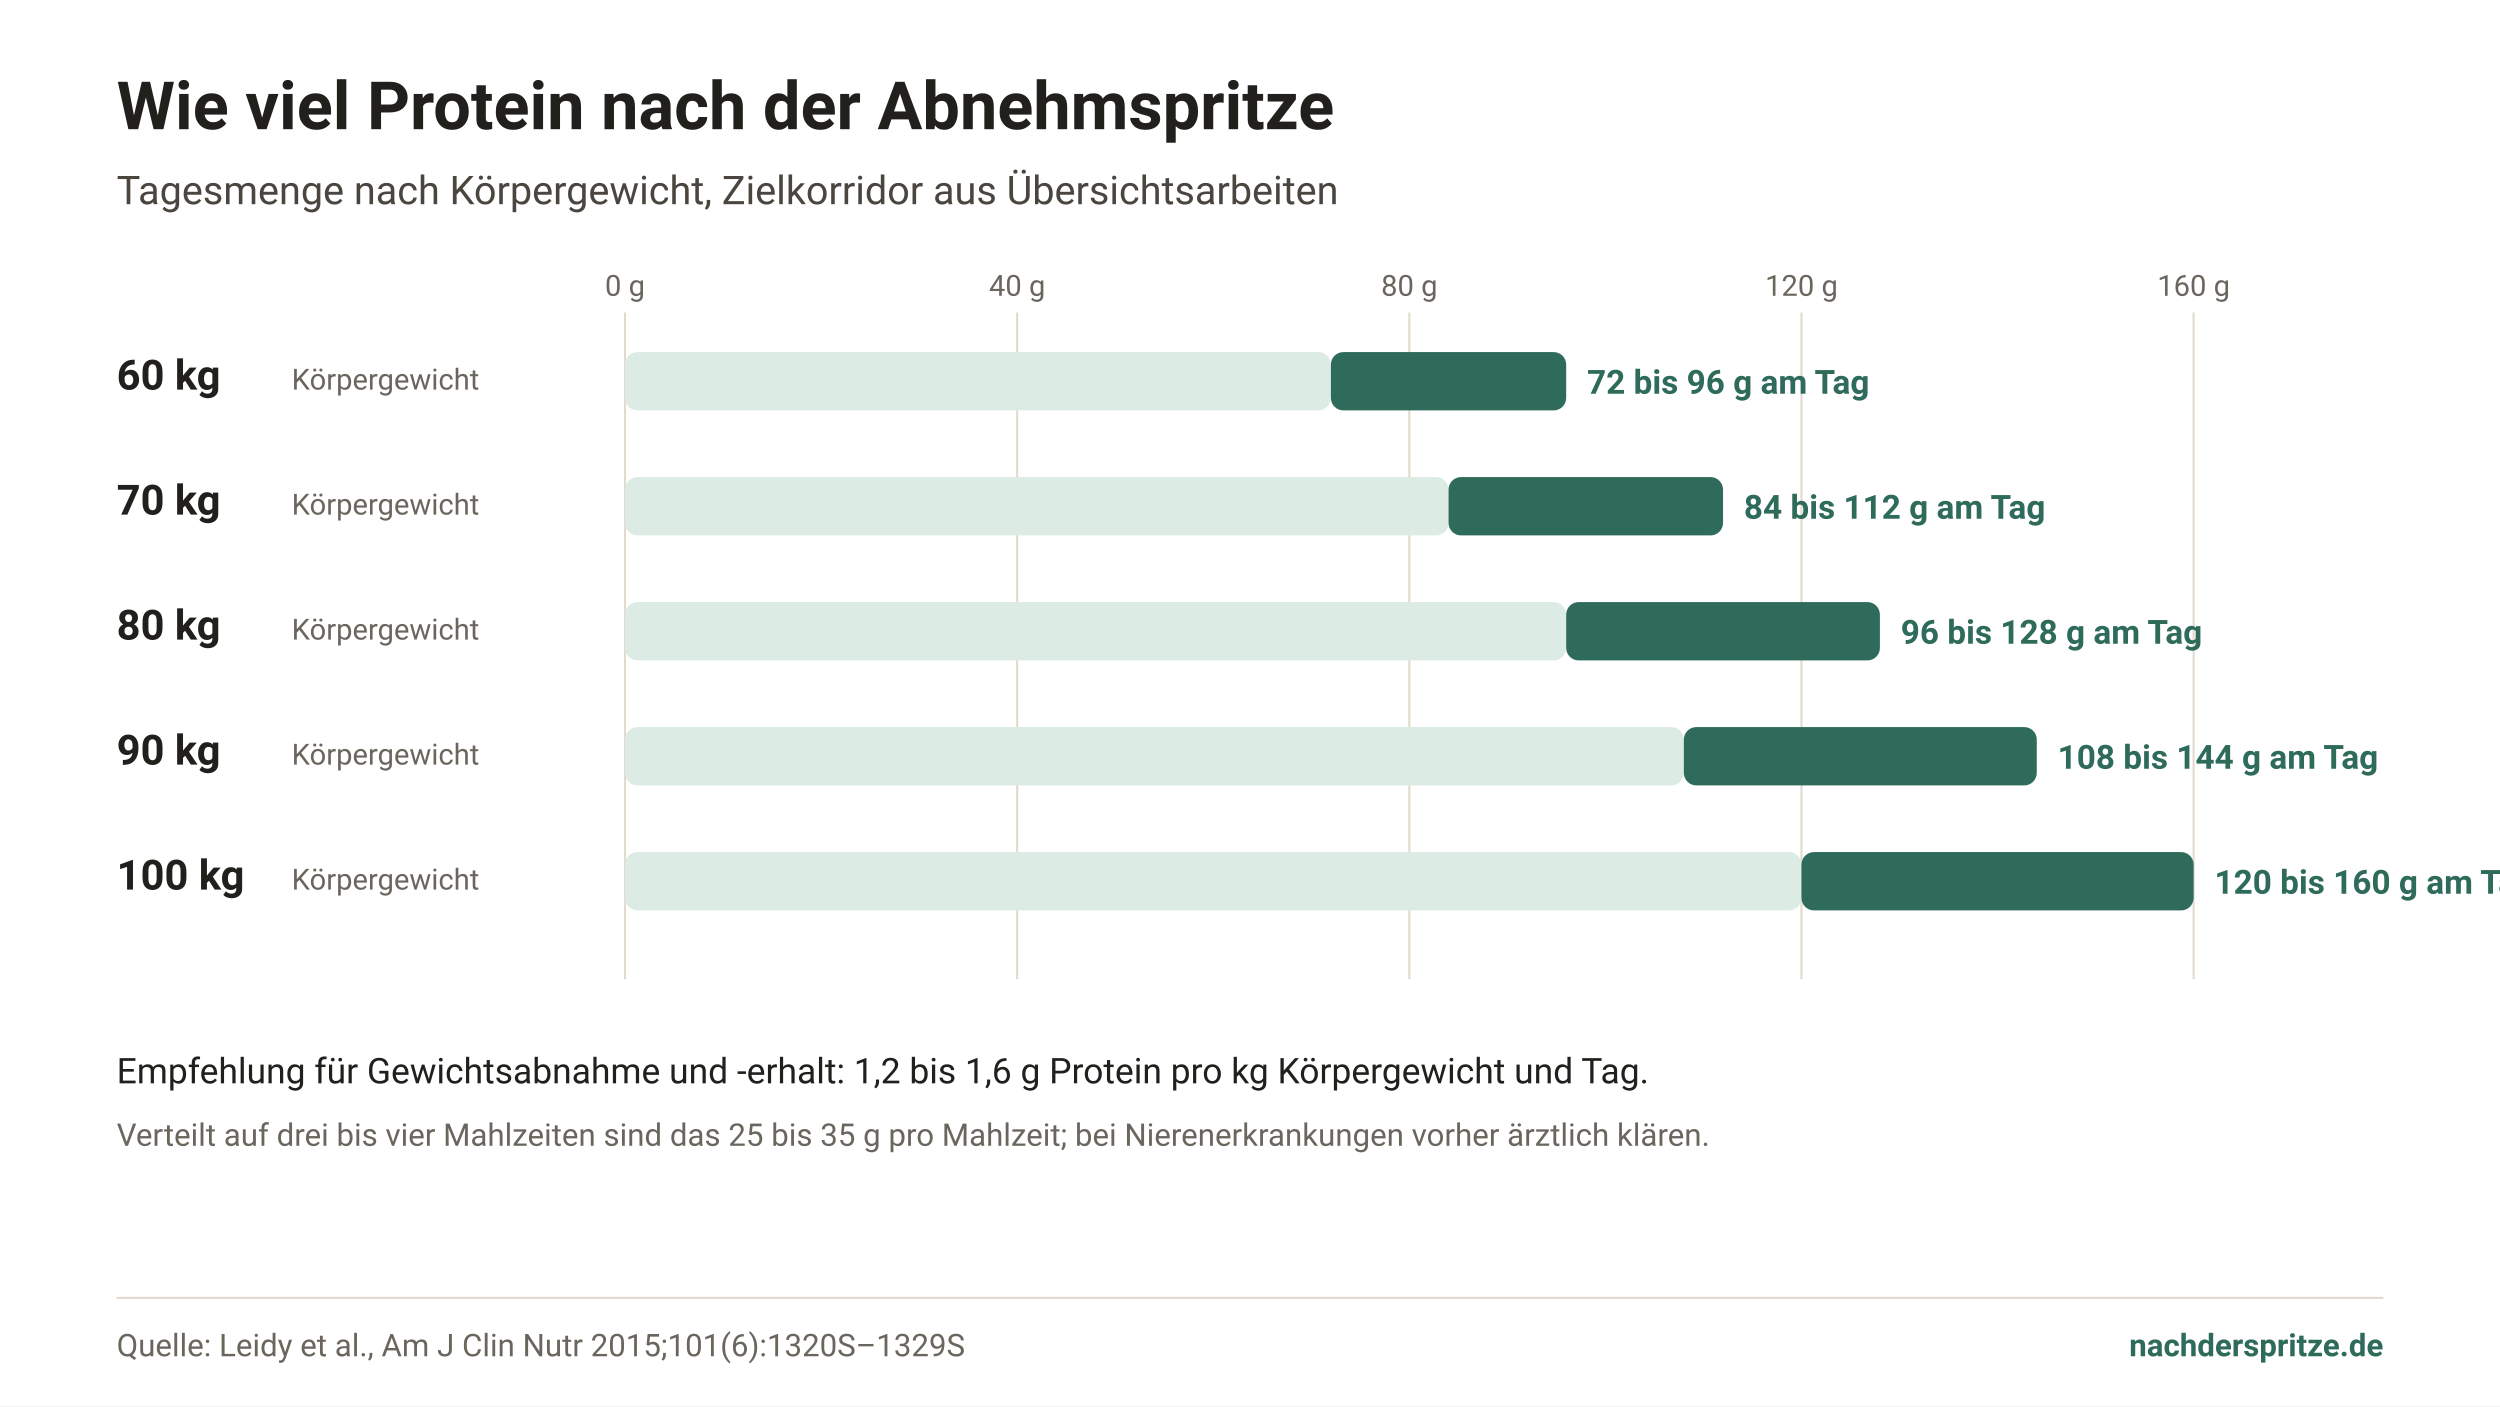
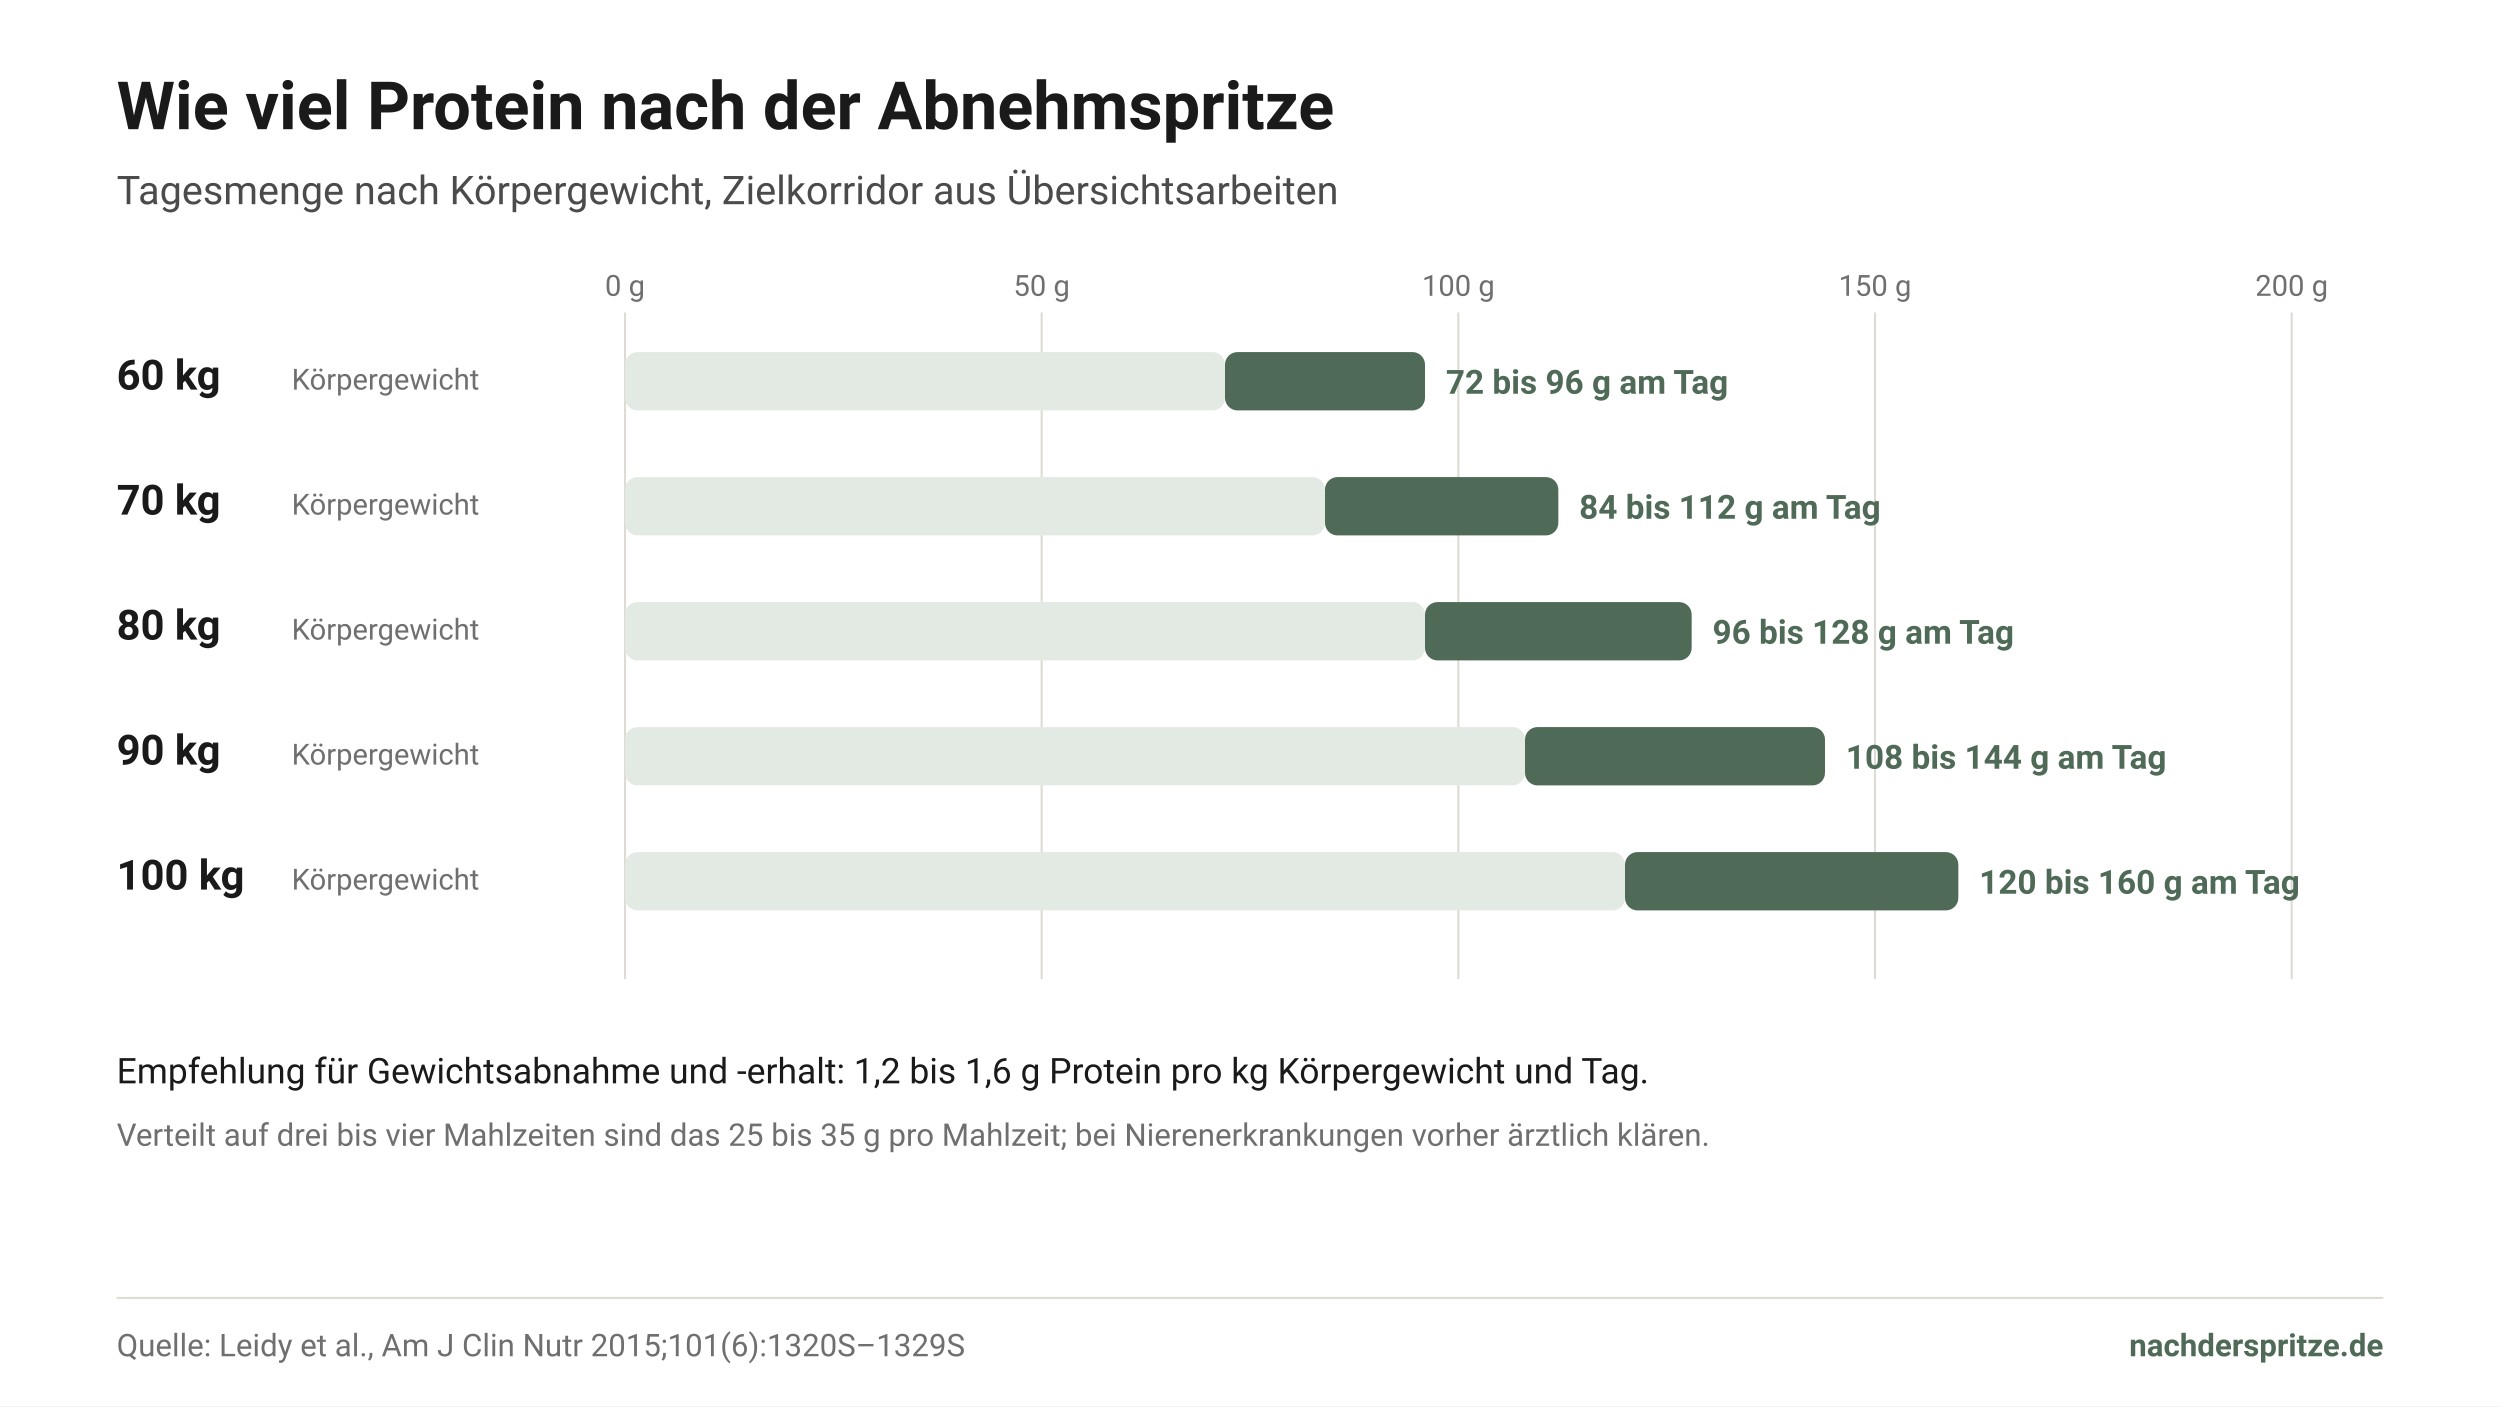
- <svg xmlns="http://www.w3.org/2000/svg" width="1200" height="675" viewBox="0 0 1200 675" role="img" aria-labelledby="t d" font-family="system-ui, -apple-system, 'Segoe UI', Roboto, Helvetica, Arial, sans-serif">
+ <svg xmlns="http://www.w3.org/2000/svg" width="1200" height="675" viewBox="0 0 1200 675" role="img" aria-labelledby="t d" font-family="'Hanken Grotesk Variable', 'Hanken Grotesk', system-ui, -apple-system, 'Segoe UI', Roboto, Helvetica, Arial, sans-serif">
  <rect width="1200" height="675" fill="#ffffff" />
-   <text x="56" y="62" font-size="32" font-weight="700" fill="#22201c" text-anchor="start">Wie viel Protein nach der Abnehmspritze</text>
-   <text x="56" y="98" font-size="19" font-weight="400" fill="#4a463f" text-anchor="start">Tagesmenge nach Körpergewicht, Zielkorridor aus Übersichtsarbeiten</text>
-   <line x1="300" y1="150" x2="300" y2="470" stroke="#e2dace" stroke-width="1" />
-   <text x="300" y="142" font-size="14" font-weight="400" fill="#6b665d" text-anchor="middle">0 g</text>
-   <line x1="488.235" y1="150" x2="488.235" y2="470" stroke="#e2dace" stroke-width="1" />
-   <text x="488.235" y="142" font-size="14" font-weight="400" fill="#6b665d" text-anchor="middle">40 g</text>
-   <line x1="676.471" y1="150" x2="676.471" y2="470" stroke="#e2dace" stroke-width="1" />
-   <text x="676.471" y="142" font-size="14" font-weight="400" fill="#6b665d" text-anchor="middle">80 g</text>
-   <line x1="864.706" y1="150" x2="864.706" y2="470" stroke="#e2dace" stroke-width="1" />
-   <text x="864.706" y="142" font-size="14" font-weight="400" fill="#6b665d" text-anchor="middle">120 g</text>
-   <line x1="1052.941" y1="150" x2="1052.941" y2="470" stroke="#e2dace" stroke-width="1" />
-   <text x="1052.941" y="142" font-size="14" font-weight="400" fill="#6b665d" text-anchor="middle">160 g</text>
-   <text x="56" y="187" font-size="20" font-weight="700" fill="#22201c" text-anchor="start">60 kg</text>
-   <text x="140" y="187" font-size="14" font-weight="400" fill="#6b665d" text-anchor="start">Körpergewicht</text>
-   <rect x="300" y="169" width="338.824" height="28" rx="6" fill="#dcebe4" />
-   <rect x="638.824" y="169" width="112.941" height="28" rx="6" fill="#2f6b5a" />
-   <text x="761.765" y="189" font-size="16" font-weight="700" fill="#2f6b5a" text-anchor="start">72 bis 96 g am Tag</text>
-   <text x="56" y="247" font-size="20" font-weight="700" fill="#22201c" text-anchor="start">70 kg</text>
-   <text x="140" y="247" font-size="14" font-weight="400" fill="#6b665d" text-anchor="start">Körpergewicht</text>
-   <rect x="300" y="229" width="395.294" height="28" rx="6" fill="#dcebe4" />
-   <rect x="695.294" y="229" width="131.765" height="28" rx="6" fill="#2f6b5a" />
-   <text x="837.059" y="249" font-size="16" font-weight="700" fill="#2f6b5a" text-anchor="start">84 bis 112 g am Tag</text>
-   <text x="56" y="307" font-size="20" font-weight="700" fill="#22201c" text-anchor="start">80 kg</text>
-   <text x="140" y="307" font-size="14" font-weight="400" fill="#6b665d" text-anchor="start">Körpergewicht</text>
-   <rect x="300" y="289" width="451.765" height="28" rx="6" fill="#dcebe4" />
-   <rect x="751.765" y="289" width="150.588" height="28" rx="6" fill="#2f6b5a" />
-   <text x="912.353" y="309" font-size="16" font-weight="700" fill="#2f6b5a" text-anchor="start">96 bis 128 g am Tag</text>
-   <text x="56" y="367" font-size="20" font-weight="700" fill="#22201c" text-anchor="start">90 kg</text>
-   <text x="140" y="367" font-size="14" font-weight="400" fill="#6b665d" text-anchor="start">Körpergewicht</text>
-   <rect x="300" y="349" width="508.235" height="28" rx="6" fill="#dcebe4" />
-   <rect x="808.235" y="349" width="169.412" height="28" rx="6" fill="#2f6b5a" />
-   <text x="987.647" y="369" font-size="16" font-weight="700" fill="#2f6b5a" text-anchor="start">108 bis 144 g am Tag</text>
-   <text x="56" y="427" font-size="20" font-weight="700" fill="#22201c" text-anchor="start">100 kg</text>
-   <text x="140" y="427" font-size="14" font-weight="400" fill="#6b665d" text-anchor="start">Körpergewicht</text>
-   <rect x="300" y="409" width="564.706" height="28" rx="6" fill="#dcebe4" />
-   <rect x="864.706" y="409" width="188.235" height="28" rx="6" fill="#2f6b5a" />
-   <text x="1062.941" y="429" font-size="16" font-weight="700" fill="#2f6b5a" text-anchor="start">120 bis 160 g am Tag</text>
-   <text x="56" y="520" font-size="17" font-weight="400" fill="#22201c" text-anchor="start">Empfehlung für Gewichtsabnahme und -erhalt: 1,2 bis 1,6 g Protein pro kg Körpergewicht und Tag.</text>
-   <text x="56" y="550" font-size="15" font-weight="400" fill="#6b665d" text-anchor="start">Verteilt auf drei bis vier Mahlzeiten sind das 25 bis 35 g pro Mahlzeit; bei Nierenerkrankungen vorher ärztlich klären.</text>
-   <line x1="56" y1="623" x2="1144" y2="623" stroke="#e2dace" stroke-width="1" />
-   <text x="56" y="651" font-size="15" font-weight="400" fill="#6b665d" text-anchor="start">Quelle: Leidy et al., Am J Clin Nutr 2015;101(6):1320S–1329S</text>
-   <text x="1144" y="651" font-size="15" font-weight="600" fill="#2f6b5a" text-anchor="end">nachderspritze.de</text>
+   <text x="56" y="62" font-size="32" font-weight="700" fill="#1a1a1a" text-anchor="start">Wie viel Protein nach der Abnehmspritze</text>
+   <text x="56" y="98" font-size="19" font-weight="400" fill="#4b4b4b" text-anchor="start">Tagesmenge nach Körpergewicht, Zielkorridor aus Übersichtsarbeiten</text>
+   <line x1="300" y1="150" x2="300" y2="470" stroke="#dedbd4" stroke-width="1" />
+   <text x="300" y="142" font-size="14" font-weight="400" fill="#6f6f6f" text-anchor="middle">0 g</text>
+   <line x1="500" y1="150" x2="500" y2="470" stroke="#dedbd4" stroke-width="1" />
+   <text x="500" y="142" font-size="14" font-weight="400" fill="#6f6f6f" text-anchor="middle">50 g</text>
+   <line x1="700" y1="150" x2="700" y2="470" stroke="#dedbd4" stroke-width="1" />
+   <text x="700" y="142" font-size="14" font-weight="400" fill="#6f6f6f" text-anchor="middle">100 g</text>
+   <line x1="900" y1="150" x2="900" y2="470" stroke="#dedbd4" stroke-width="1" />
+   <text x="900" y="142" font-size="14" font-weight="400" fill="#6f6f6f" text-anchor="middle">150 g</text>
+   <line x1="1100" y1="150" x2="1100" y2="470" stroke="#dedbd4" stroke-width="1" />
+   <text x="1100" y="142" font-size="14" font-weight="400" fill="#6f6f6f" text-anchor="middle">200 g</text>
+   <text x="56" y="187" font-size="20" font-weight="700" fill="#1a1a1a" text-anchor="start">60 kg</text>
+   <text x="140" y="187" font-size="14" font-weight="400" fill="#6f6f6f" text-anchor="start">Körpergewicht</text>
+   <rect x="300" y="169" width="288" height="28" rx="6" fill="#e3eae4" />
+   <rect x="588" y="169" width="96" height="28" rx="6" fill="#4f6b57" />
+   <text x="694" y="189" font-size="16" font-weight="700" fill="#4f6b57" text-anchor="start">72 bis 96 g am Tag</text>
+   <text x="56" y="247" font-size="20" font-weight="700" fill="#1a1a1a" text-anchor="start">70 kg</text>
+   <text x="140" y="247" font-size="14" font-weight="400" fill="#6f6f6f" text-anchor="start">Körpergewicht</text>
+   <rect x="300" y="229" width="336" height="28" rx="6" fill="#e3eae4" />
+   <rect x="636" y="229" width="112" height="28" rx="6" fill="#4f6b57" />
+   <text x="758" y="249" font-size="16" font-weight="700" fill="#4f6b57" text-anchor="start">84 bis 112 g am Tag</text>
+   <text x="56" y="307" font-size="20" font-weight="700" fill="#1a1a1a" text-anchor="start">80 kg</text>
+   <text x="140" y="307" font-size="14" font-weight="400" fill="#6f6f6f" text-anchor="start">Körpergewicht</text>
+   <rect x="300" y="289" width="384" height="28" rx="6" fill="#e3eae4" />
+   <rect x="684" y="289" width="128" height="28" rx="6" fill="#4f6b57" />
+   <text x="822" y="309" font-size="16" font-weight="700" fill="#4f6b57" text-anchor="start">96 bis 128 g am Tag</text>
+   <text x="56" y="367" font-size="20" font-weight="700" fill="#1a1a1a" text-anchor="start">90 kg</text>
+   <text x="140" y="367" font-size="14" font-weight="400" fill="#6f6f6f" text-anchor="start">Körpergewicht</text>
+   <rect x="300" y="349" width="432" height="28" rx="6" fill="#e3eae4" />
+   <rect x="732" y="349" width="144" height="28" rx="6" fill="#4f6b57" />
+   <text x="886" y="369" font-size="16" font-weight="700" fill="#4f6b57" text-anchor="start">108 bis 144 g am Tag</text>
+   <text x="56" y="427" font-size="20" font-weight="700" fill="#1a1a1a" text-anchor="start">100 kg</text>
+   <text x="140" y="427" font-size="14" font-weight="400" fill="#6f6f6f" text-anchor="start">Körpergewicht</text>
+   <rect x="300" y="409" width="480" height="28" rx="6" fill="#e3eae4" />
+   <rect x="780" y="409" width="160" height="28" rx="6" fill="#4f6b57" />
+   <text x="950" y="429" font-size="16" font-weight="700" fill="#4f6b57" text-anchor="start">120 bis 160 g am Tag</text>
+   <text x="56" y="520" font-size="17" font-weight="400" fill="#1a1a1a" text-anchor="start">Empfehlung für Gewichtsabnahme und -erhalt: 1,2 bis 1,6 g Protein pro kg Körpergewicht und Tag.</text>
+   <text x="56" y="550" font-size="15" font-weight="400" fill="#6f6f6f" text-anchor="start">Verteilt auf drei bis vier Mahlzeiten sind das 25 bis 35 g pro Mahlzeit; bei Nierenerkrankungen vorher ärztlich klären.</text>
+   <line x1="56" y1="623" x2="1144" y2="623" stroke="#dedbd4" stroke-width="1" />
+   <text x="56" y="651" font-size="15" font-weight="400" fill="#6f6f6f" text-anchor="start">Quelle: Leidy et al., Am J Clin Nutr 2015;101(6):1320S–1329S</text>
+   <text x="1144" y="651" font-size="15" font-weight="600" fill="#4f6b57" text-anchor="end">nachderspritze.de</text>
</svg>
